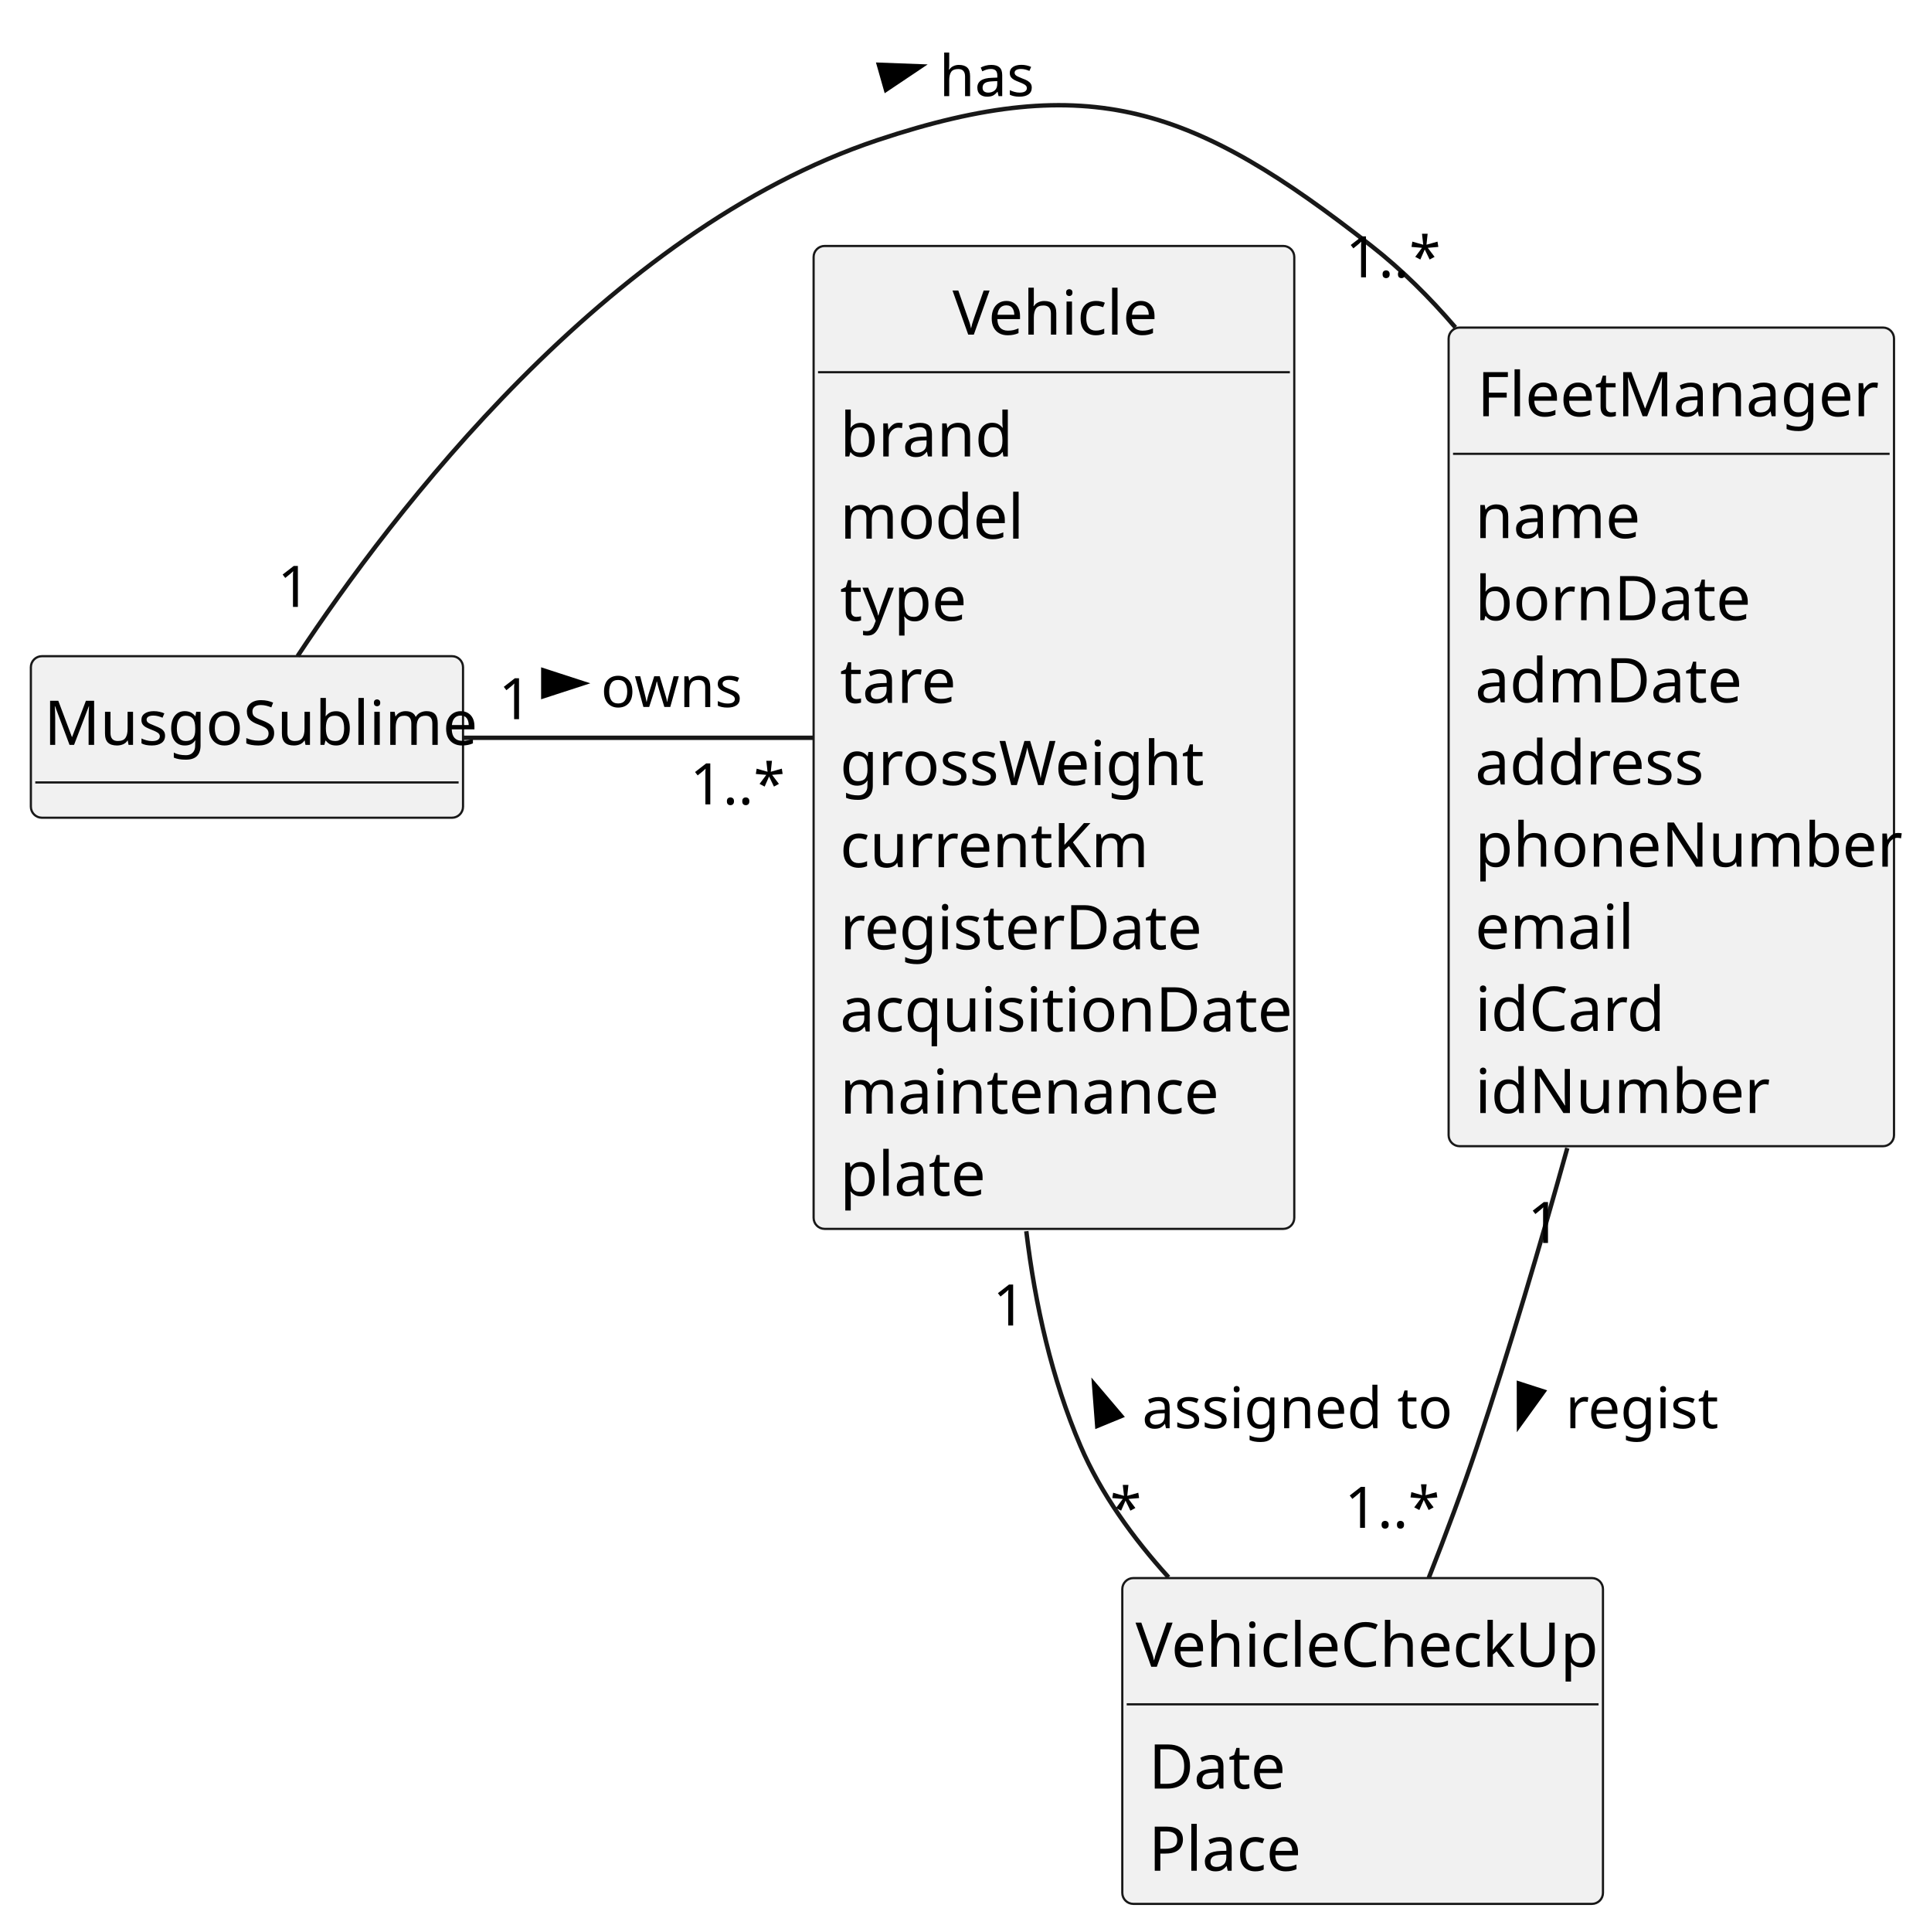
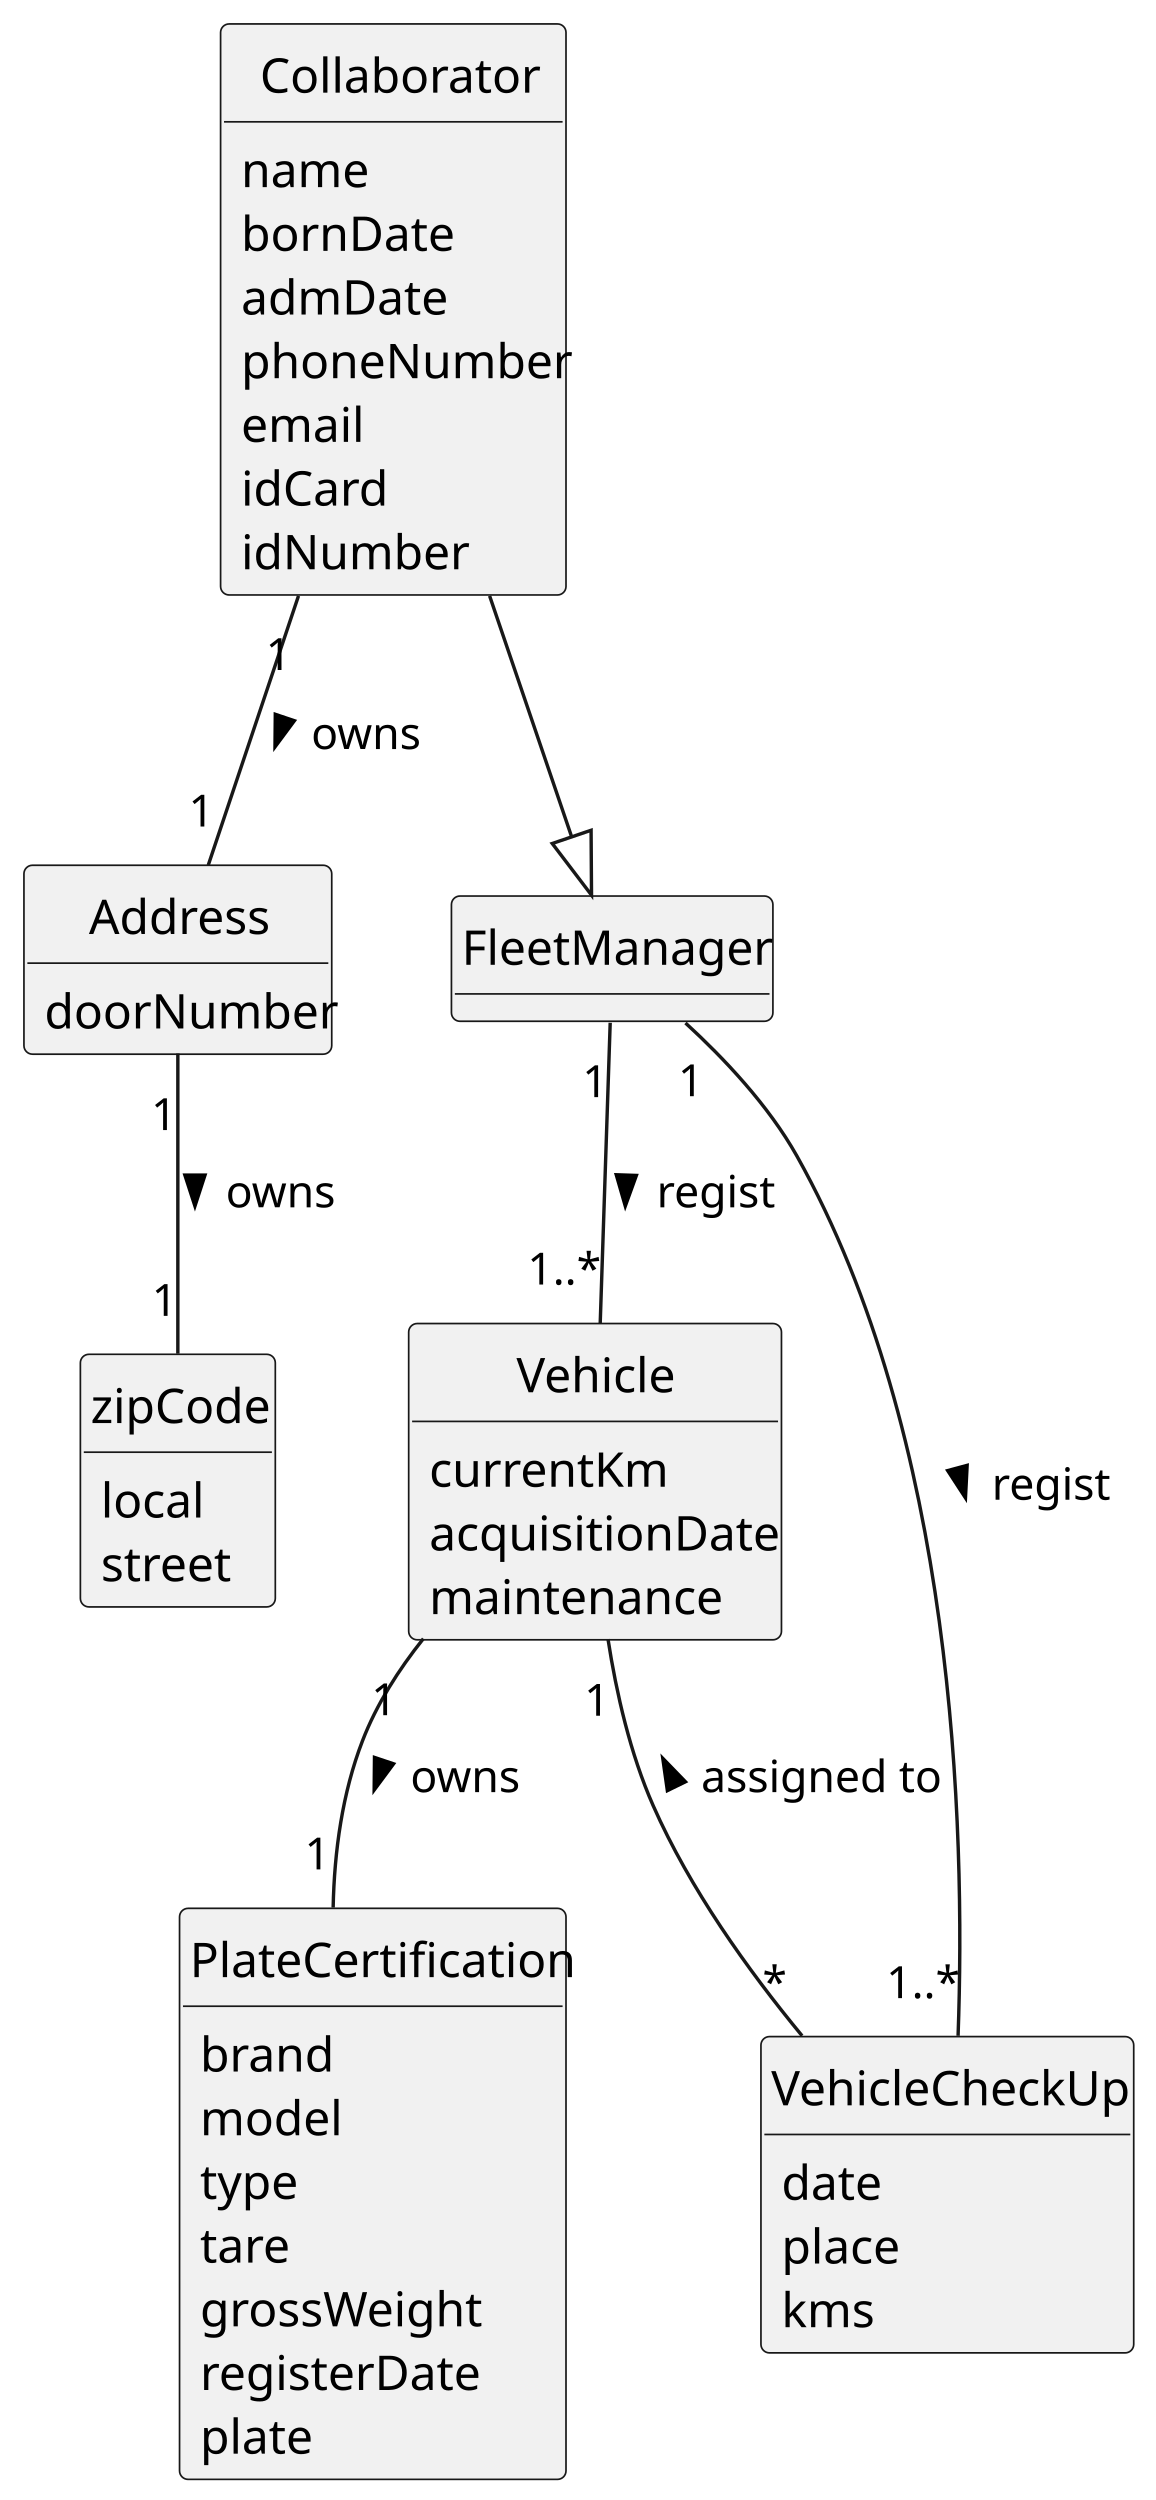
- <svg xmlns="http://www.w3.org/2000/svg" contentStyleType="text/css" height="438px" preserveAspectRatio="none" style="width:436px;height:438px;background:#FFFFFF;" version="1.1" viewBox="0 0 436 438" width="436px" zoomAndPan="magnify">
+ <svg xmlns="http://www.w3.org/2000/svg" contentStyleType="text/css" height="731px" preserveAspectRatio="none" style="width:338px;height:731px;background:#FFFFFF;" version="1.1" viewBox="0 0 338 731" width="338px" zoomAndPan="magnify">
  <defs />
  <g>
-     <g id="elem_MusgoSublime">
-       <rect codeLine="10" fill="#F1F1F1" height="36.621" id="MusgoSublime" rx="2.5" ry="2.5" style="stroke:#181818;stroke-width:0.5;" width="98" x="7" y="148.763" />
-       <text fill="#000000" font-family="sans-serif" font-size="14" lengthAdjust="spacing" textLength="92" x="10" y="168.87">MusgoSublime</text>
-       <line style="stroke:#181818;stroke-width:0.5;" x1="8" x2="104" y1="177.384" y2="177.384" />
+     <g id="elem_Collaborator">
+       <rect codeLine="10" fill="#F1F1F1" height="166.969" id="Collaborator" rx="2.5" ry="2.5" style="stroke:#181818;stroke-width:0.5;" width="101" x="64.5" y="7" />
+       <text fill="#000000" font-family="sans-serif" font-size="14" lengthAdjust="spacing" textLength="78" x="76" y="27.107">Collaborator</text>
+       <line style="stroke:#181818;stroke-width:0.5;" x1="65.5" x2="164.5" y1="35.621" y2="35.621" />
+       <text fill="#000000" font-family="sans-serif" font-size="14" lengthAdjust="spacing" textLength="35" x="70.5" y="54.728">name</text>
+       <text fill="#000000" font-family="sans-serif" font-size="14" lengthAdjust="spacing" textLength="59" x="70.5" y="73.35">bornDate</text>
+       <text fill="#000000" font-family="sans-serif" font-size="14" lengthAdjust="spacing" textLength="57" x="70.5" y="91.971">admDate</text>
+       <text fill="#000000" font-family="sans-serif" font-size="14" lengthAdjust="spacing" textLength="89" x="70.5" y="110.592">phoneNumber</text>
+       <text fill="#000000" font-family="sans-serif" font-size="14" lengthAdjust="spacing" textLength="33" x="70.5" y="129.213">email</text>
+       <text fill="#000000" font-family="sans-serif" font-size="14" lengthAdjust="spacing" textLength="42" x="70.5" y="147.834">idCard</text>
+       <text fill="#000000" font-family="sans-serif" font-size="14" lengthAdjust="spacing" textLength="60" x="70.5" y="166.455">idNumber</text>
+     </g>
+     <g id="elem_Address">
+       <rect codeLine="20" fill="#F1F1F1" height="55.242" id="Address" rx="2.5" ry="2.5" style="stroke:#181818;stroke-width:0.5;" width="90" x="7" y="253" />
+       <text fill="#000000" font-family="sans-serif" font-size="14" lengthAdjust="spacing" textLength="52" x="26" y="273.107">Address</text>
+       <line style="stroke:#181818;stroke-width:0.5;" x1="8" x2="96" y1="281.621" y2="281.621" />
+       <text fill="#000000" font-family="sans-serif" font-size="14" lengthAdjust="spacing" textLength="78" x="13" y="300.728">doorNumber</text>
+     </g>
+     <g id="elem_zipCode">
+       <rect codeLine="24" fill="#F1F1F1" height="73.863" id="zipCode" rx="2.5" ry="2.5" style="stroke:#181818;stroke-width:0.5;" width="57" x="23.5" y="396" />
+       <text fill="#000000" font-family="sans-serif" font-size="14" lengthAdjust="spacing" textLength="51" x="26.5" y="416.107">zipCode</text>
+       <line style="stroke:#181818;stroke-width:0.5;" x1="24.5" x2="79.5" y1="424.621" y2="424.621" />
+       <text fill="#000000" font-family="sans-serif" font-size="14" lengthAdjust="spacing" textLength="29" x="29.5" y="443.728">local</text>
+       <text fill="#000000" font-family="sans-serif" font-size="14" lengthAdjust="spacing" textLength="36" x="29.5" y="462.35">street</text>
    </g>
    <g id="elem_FleetManager">
-       <rect codeLine="13" fill="#F1F1F1" height="185.59" id="FleetManager" rx="2.5" ry="2.5" style="stroke:#181818;stroke-width:0.5;" width="101" x="328.5" y="74.263" />
-       <text fill="#000000" font-family="sans-serif" font-size="14" lengthAdjust="spacing" textLength="88" x="335" y="94.37">FleetManager</text>
-       <line style="stroke:#181818;stroke-width:0.5;" x1="329.5" x2="428.5" y1="102.884" y2="102.884" />
-       <text fill="#000000" font-family="sans-serif" font-size="14" lengthAdjust="spacing" textLength="35" x="334.5" y="121.991">name</text>
-       <text fill="#000000" font-family="sans-serif" font-size="14" lengthAdjust="spacing" textLength="59" x="334.5" y="140.612">bornDate</text>
-       <text fill="#000000" font-family="sans-serif" font-size="14" lengthAdjust="spacing" textLength="57" x="334.5" y="159.233">admDate</text>
-       <text fill="#000000" font-family="sans-serif" font-size="14" lengthAdjust="spacing" textLength="51" x="334.5" y="177.855">address</text>
-       <text fill="#000000" font-family="sans-serif" font-size="14" lengthAdjust="spacing" textLength="89" x="334.5" y="196.476">phoneNumber</text>
-       <text fill="#000000" font-family="sans-serif" font-size="14" lengthAdjust="spacing" textLength="33" x="334.5" y="215.097">email</text>
-       <text fill="#000000" font-family="sans-serif" font-size="14" lengthAdjust="spacing" textLength="42" x="334.5" y="233.718">idCard</text>
-       <text fill="#000000" font-family="sans-serif" font-size="14" lengthAdjust="spacing" textLength="60" x="334.5" y="252.339">idNumber</text>
+       <rect codeLine="29" fill="#F1F1F1" height="36.621" id="FleetManager" rx="2.5" ry="2.5" style="stroke:#181818;stroke-width:0.5;" width="94" x="132" y="262" />
+       <text fill="#000000" font-family="sans-serif" font-size="14" lengthAdjust="spacing" textLength="88" x="135" y="282.107">FleetManager</text>
+       <line style="stroke:#181818;stroke-width:0.5;" x1="133" x2="225" y1="290.621" y2="290.621" />
    </g>
    <g id="elem_Vehicle">
-       <rect codeLine="24" fill="#F1F1F1" height="222.832" id="Vehicle" rx="2.5" ry="2.5" style="stroke:#181818;stroke-width:0.5;" width="109" x="184.5" y="55.763" />
-       <text fill="#000000" font-family="sans-serif" font-size="14" lengthAdjust="spacing" textLength="46" x="216" y="75.87">Vehicle</text>
-       <line style="stroke:#181818;stroke-width:0.5;" x1="185.5" x2="292.5" y1="84.384" y2="84.384" />
-       <text fill="#000000" font-family="sans-serif" font-size="14" lengthAdjust="spacing" textLength="37" x="190.5" y="103.491">brand</text>
-       <text fill="#000000" font-family="sans-serif" font-size="14" lengthAdjust="spacing" textLength="38" x="190.5" y="122.112">model</text>
-       <text fill="#000000" font-family="sans-serif" font-size="14" lengthAdjust="spacing" textLength="27" x="190.5" y="140.733">type</text>
-       <text fill="#000000" font-family="sans-serif" font-size="14" lengthAdjust="spacing" textLength="25" x="190.5" y="159.355">tare</text>
-       <text fill="#000000" font-family="sans-serif" font-size="14" lengthAdjust="spacing" textLength="79" x="190.5" y="177.976">grossWeight</text>
-       <text fill="#000000" font-family="sans-serif" font-size="14" lengthAdjust="spacing" textLength="65" x="190.5" y="196.597">currentKm</text>
-       <text fill="#000000" font-family="sans-serif" font-size="14" lengthAdjust="spacing" textLength="78" x="190.5" y="215.218">registerDate</text>
-       <text fill="#000000" font-family="sans-serif" font-size="14" lengthAdjust="spacing" textLength="97" x="190.5" y="233.839">acquisitionDate</text>
-       <text fill="#000000" font-family="sans-serif" font-size="14" lengthAdjust="spacing" textLength="81" x="190.5" y="252.46">maintenance</text>
-       <text fill="#000000" font-family="sans-serif" font-size="14" lengthAdjust="spacing" textLength="31" x="190.5" y="271.081">plate</text>
+       <rect codeLine="31" fill="#F1F1F1" height="92.484" id="Vehicle" rx="2.5" ry="2.5" style="stroke:#181818;stroke-width:0.5;" width="109" x="119.5" y="387" />
+       <text fill="#000000" font-family="sans-serif" font-size="14" lengthAdjust="spacing" textLength="46" x="151" y="407.107">Vehicle</text>
+       <line style="stroke:#181818;stroke-width:0.5;" x1="120.5" x2="227.5" y1="415.621" y2="415.621" />
+       <text fill="#000000" font-family="sans-serif" font-size="14" lengthAdjust="spacing" textLength="65" x="125.5" y="434.728">currentKm</text>
+       <text fill="#000000" font-family="sans-serif" font-size="14" lengthAdjust="spacing" textLength="97" x="125.5" y="453.35">acquisitionDate</text>
+       <text fill="#000000" font-family="sans-serif" font-size="14" lengthAdjust="spacing" textLength="81" x="125.5" y="471.971">maintenance</text>
+     </g>
+     <g id="elem_PlateCertification">
+       <rect codeLine="37" fill="#F1F1F1" height="166.969" id="PlateCertification" rx="2.5" ry="2.5" style="stroke:#181818;stroke-width:0.5;" width="113" x="52.5" y="558" />
+       <text fill="#000000" font-family="sans-serif" font-size="14" lengthAdjust="spacing" textLength="107" x="55.5" y="578.107">PlateCertification</text>
+       <line style="stroke:#181818;stroke-width:0.5;" x1="53.5" x2="164.5" y1="586.621" y2="586.621" />
+       <text fill="#000000" font-family="sans-serif" font-size="14" lengthAdjust="spacing" textLength="37" x="58.5" y="605.729">brand</text>
+       <text fill="#000000" font-family="sans-serif" font-size="14" lengthAdjust="spacing" textLength="38" x="58.5" y="624.35">model</text>
+       <text fill="#000000" font-family="sans-serif" font-size="14" lengthAdjust="spacing" textLength="27" x="58.5" y="642.971">type</text>
+       <text fill="#000000" font-family="sans-serif" font-size="14" lengthAdjust="spacing" textLength="25" x="58.5" y="661.592">tare</text>
+       <text fill="#000000" font-family="sans-serif" font-size="14" lengthAdjust="spacing" textLength="79" x="58.5" y="680.213">grossWeight</text>
+       <text fill="#000000" font-family="sans-serif" font-size="14" lengthAdjust="spacing" textLength="78" x="58.5" y="698.834">registerDate</text>
+       <text fill="#000000" font-family="sans-serif" font-size="14" lengthAdjust="spacing" textLength="31" x="58.5" y="717.455">plate</text>
    </g>
    <g id="elem_VehicleCheckUp">
-       <rect codeLine="37" fill="#F1F1F1" height="73.863" id="VehicleCheckUp" rx="2.5" ry="2.5" style="stroke:#181818;stroke-width:0.5;" width="109" x="254.5" y="357.763" />
-       <text fill="#000000" font-family="sans-serif" font-size="14" lengthAdjust="spacing" textLength="103" x="257.5" y="377.87">VehicleCheckUp</text>
-       <line style="stroke:#181818;stroke-width:0.5;" x1="255.5" x2="362.5" y1="386.384" y2="386.384" />
-       <text fill="#000000" font-family="sans-serif" font-size="14" lengthAdjust="spacing" textLength="30" x="260.5" y="405.491">Date</text>
-       <text fill="#000000" font-family="sans-serif" font-size="14" lengthAdjust="spacing" textLength="35" x="260.5" y="424.112">Place</text>
+       <rect codeLine="47" fill="#F1F1F1" height="92.484" id="VehicleCheckUp" rx="2.5" ry="2.5" style="stroke:#181818;stroke-width:0.5;" width="109" x="222.5" y="595.5" />
+       <text fill="#000000" font-family="sans-serif" font-size="14" lengthAdjust="spacing" textLength="103" x="225.5" y="615.607">VehicleCheckUp</text>
+       <line style="stroke:#181818;stroke-width:0.5;" x1="223.5" x2="330.5" y1="624.121" y2="624.121" />
+       <text fill="#000000" font-family="sans-serif" font-size="14" lengthAdjust="spacing" textLength="28" x="228.5" y="643.229">date</text>
+       <text fill="#000000" font-family="sans-serif" font-size="14" lengthAdjust="spacing" textLength="34" x="228.5" y="661.85">place</text>
+       <text fill="#000000" font-family="sans-serif" font-size="14" lengthAdjust="spacing" textLength="25" x="228.5" y="680.471">kms</text>
    </g>
-     <g id="link_MusgoSublime_FleetManager">
-       <path codeLine="42" d="M67.49,148.733 C88.7,116.653 137.51,52.263 199,31.763 C247.3,15.663 270.92,24.373 311,55.763 C317.87,61.143 324.21,67.433 330.03,74.223 " fill="none" id="MusgoSublime-FleetManager" style="stroke:#181818;stroke-width:1.0;" />
-       <polygon fill="#000000" points="208.81,15.043,199.306,14.685,200.911,20.34,208.81,15.043" style="stroke:#000000;stroke-width:1.0;" />
-       <text fill="#000000" font-family="sans-serif" font-size="13" lengthAdjust="spacing" textLength="21" x="213" y="21.791">has</text>
-       <text fill="#000000" font-family="sans-serif" font-size="13" lengthAdjust="spacing" textLength="7" x="62.937" y="137.586">1</text>
-       <text fill="#000000" font-family="sans-serif" font-size="13" lengthAdjust="spacing" textLength="20" x="305.147" y="62.871">1..*</text>
+     <g id="link_Collaborator_FleetManager">
+       <path codeLine="53" d="M143.16,174.23 C154.3,206.94 160.254,224.452 167.154,244.702 " fill="none" id="Collaborator-to-FleetManager" style="stroke:#181818;stroke-width:1.0;" />
+       <polygon fill="none" points="172.96,261.74,172.834,242.767,161.475,246.637,172.96,261.74" style="stroke:#181818;stroke-width:1.0;" />
    </g>
-     <g id="link_MusgoSublime_Vehicle">
-       <path codeLine="43" d="M105.04,167.263 C129.5,167.263 159.15,167.263 184.34,167.263 " fill="none" id="MusgoSublime-Vehicle" style="stroke:#181818;stroke-width:1.0;" />
-       <polygon fill="#000000" points="132.25,154.908,123.205,151.969,123.205,157.847,132.25,154.908" style="stroke:#000000;stroke-width:1.0;" />
-       <text fill="#000000" font-family="sans-serif" font-size="13" lengthAdjust="spacing" textLength="30" x="136.25" y="160.291">owns</text>
-       <text fill="#000000" font-family="sans-serif" font-size="13" lengthAdjust="spacing" textLength="7" x="113.085" y="163.041">1</text>
-       <text fill="#000000" font-family="sans-serif" font-size="13" lengthAdjust="spacing" textLength="20" x="156.46" y="182.355">1..*</text>
+     <g id="link_FleetManager_Vehicle">
+       <path codeLine="54" d="M178.42,299.06 C177.71,320.46 176.48,357.42 175.5,386.94 " fill="none" id="FleetManager-Vehicle" style="stroke:#181818;stroke-width:1.0;" />
+       <polygon fill="#000000" points="182.834,352.643,186.072,343.7,180.197,343.505,182.834,352.643" style="stroke:#000000;stroke-width:1.0;" />
+       <text fill="#000000" font-family="sans-serif" font-size="13" lengthAdjust="spacing" textLength="32" x="192" y="353.028">regist</text>
+       <text fill="#000000" font-family="sans-serif" font-size="13" lengthAdjust="spacing" textLength="7" x="170.273" y="320.793">1</text>
+       <text fill="#000000" font-family="sans-serif" font-size="13" lengthAdjust="spacing" textLength="20" x="154.198" y="375.599">1..*</text>
+     </g>
+     <g id="link_Vehicle_PlateCertification">
+       <path codeLine="55" d="M123.79,479.15 C116.52,488.26 110.11,498.34 106,509 C100.12,524.23 97.76,541.21 97.41,557.78 " fill="none" id="Vehicle-PlateCertification" style="stroke:#181818;stroke-width:1.0;" />
+       <polygon fill="#000000" points="109.41,523.386,115.073,515.745,109.5,513.876,109.41,523.386" style="stroke:#000000;stroke-width:1.0;" />
+       <text fill="#000000" font-family="sans-serif" font-size="13" lengthAdjust="spacing" textLength="30" x="120" y="524.028">owns</text>
+       <text fill="#000000" font-family="sans-serif" font-size="13" lengthAdjust="spacing" textLength="7" x="108.566" y="501.532">1</text>
+       <text fill="#000000" font-family="sans-serif" font-size="13" lengthAdjust="spacing" textLength="7" x="89.066" y="546.609">1</text>
+     </g>
+     <g id="link_Collaborator_Address">
+       <path codeLine="56" d="M87.28,174.23 C77.77,202.6 67.8,232.37 60.89,252.98 " fill="none" id="Collaborator-Address" style="stroke:#181818;stroke-width:1.0;" />
+       <polygon fill="#000000" points="80.411,218.386,86.072,210.744,80.499,208.876,80.411,218.386" style="stroke:#000000;stroke-width:1.0;" />
+       <text fill="#000000" font-family="sans-serif" font-size="13" lengthAdjust="spacing" textLength="30" x="91" y="219.028">owns</text>
+       <text fill="#000000" font-family="sans-serif" font-size="13" lengthAdjust="spacing" textLength="7" x="77.695" y="195.91">1</text>
+       <text fill="#000000" font-family="sans-serif" font-size="13" lengthAdjust="spacing" textLength="7" x="55.136" y="241.684">1</text>
+     </g>
+     <g id="link_Address_zipCode">
+       <path codeLine="57" d="M52,308.06 C52,332.45 52,368.79 52,395.83 " fill="none" id="Address-zipCode" style="stroke:#181818;stroke-width:1.0;" />
+       <polygon fill="#000000" points="57,352.646,59.939,343.6,54.061,343.6,57,352.646" style="stroke:#000000;stroke-width:1.0;" />
+       <text fill="#000000" font-family="sans-serif" font-size="13" lengthAdjust="spacing" textLength="30" x="66" y="353.028">owns</text>
+       <text fill="#000000" font-family="sans-serif" font-size="13" lengthAdjust="spacing" textLength="7" x="44.191" y="330.433">1</text>
+       <text fill="#000000" font-family="sans-serif" font-size="13" lengthAdjust="spacing" textLength="7" x="44.377" y="384.761">1</text>
    </g>
    <g id="link_FleetManager_VehicleCheckUp">
-       <path codeLine="44" d="M355.41,260.283 C349.22,282.513 342.23,306.103 335,327.763 C331.72,337.573 327.8,348.053 324,357.703 " fill="none" id="FleetManager-VehicleCheckUp" style="stroke:#181818;stroke-width:1.0;" />
-       <polygon fill="#000000" points="344.466,323.167,350.038,315.46,344.444,313.656,344.466,323.167" style="stroke:#000000;stroke-width:1.0;" />
-       <text fill="#000000" font-family="sans-serif" font-size="13" lengthAdjust="spacing" textLength="32" x="355" y="323.791">regist</text>
-       <text fill="#000000" font-family="sans-serif" font-size="13" lengthAdjust="spacing" textLength="7" x="346.421" y="281.792">1</text>
-       <text fill="#000000" font-family="sans-serif" font-size="13" lengthAdjust="spacing" textLength="20" x="304.922" y="346.37">1..*</text>
+       <path codeLine="58" d="M200.43,299.12 C211.64,309.39 224.7,323.21 233,338 C278.94,419.93 282.39,533.18 280.14,595.27 " fill="none" id="FleetManager-VehicleCheckUp" style="stroke:#181818;stroke-width:1.0;" />
+       <polygon fill="#000000" points="282.3,437.974,282.787,428.476,277.111,430.003,282.3,437.974" style="stroke:#000000;stroke-width:1.0;" />
+       <text fill="#000000" font-family="sans-serif" font-size="13" lengthAdjust="spacing" textLength="32" x="290" y="438.528">regist</text>
+       <text fill="#000000" font-family="sans-serif" font-size="13" lengthAdjust="spacing" textLength="7" x="198.249" y="320.527">1</text>
+       <text fill="#000000" font-family="sans-serif" font-size="13" lengthAdjust="spacing" textLength="20" x="259.132" y="584.246">1..*</text>
    </g>
    <g id="link_Vehicle_VehicleCheckUp">
-       <path codeLine="45" d="M232.73,279.123 C234.73,295.873 238.52,312.603 245,327.763 C249.64,338.623 256.95,348.723 264.99,357.583 " fill="none" id="Vehicle-VehicleCheckUp" style="stroke:#181818;stroke-width:1.0;" />
-       <polygon fill="#000000" points="248.099,313.784,248.82,323.267,254.256,321.032,248.099,313.784" style="stroke:#000000;stroke-width:1.0;" />
-       <text fill="#000000" font-family="sans-serif" font-size="13" lengthAdjust="spacing" textLength="67" x="259" y="323.791">assigned to</text>
-       <text fill="#000000" font-family="sans-serif" font-size="13" lengthAdjust="spacing" textLength="7" x="225.135" y="300.499">1</text>
-       <text fill="#000000" font-family="sans-serif" font-size="13" lengthAdjust="spacing" textLength="5" x="251.705" y="346.512">*</text>
+       <path codeLine="59" d="M177.78,479.28 C180.24,495.17 184.3,512.83 191,528 C201.67,552.18 218.55,575.89 234.53,595.26 " fill="none" id="Vehicle-VehicleCheckUp" style="stroke:#181818;stroke-width:1.0;" />
+       <polygon fill="#000000" points="193.802,514.154,195.138,523.571,200.418,520.987,193.802,514.154" style="stroke:#000000;stroke-width:1.0;" />
+       <text fill="#000000" font-family="sans-serif" font-size="13" lengthAdjust="spacing" textLength="67" x="205" y="524.028">assigned to</text>
+       <text fill="#000000" font-family="sans-serif" font-size="13" lengthAdjust="spacing" textLength="7" x="170.823" y="501.682">1</text>
+       <text fill="#000000" font-family="sans-serif" font-size="13" lengthAdjust="spacing" textLength="5" x="222.925" y="584.234">*</text>
    </g>
  </g>
</svg>
